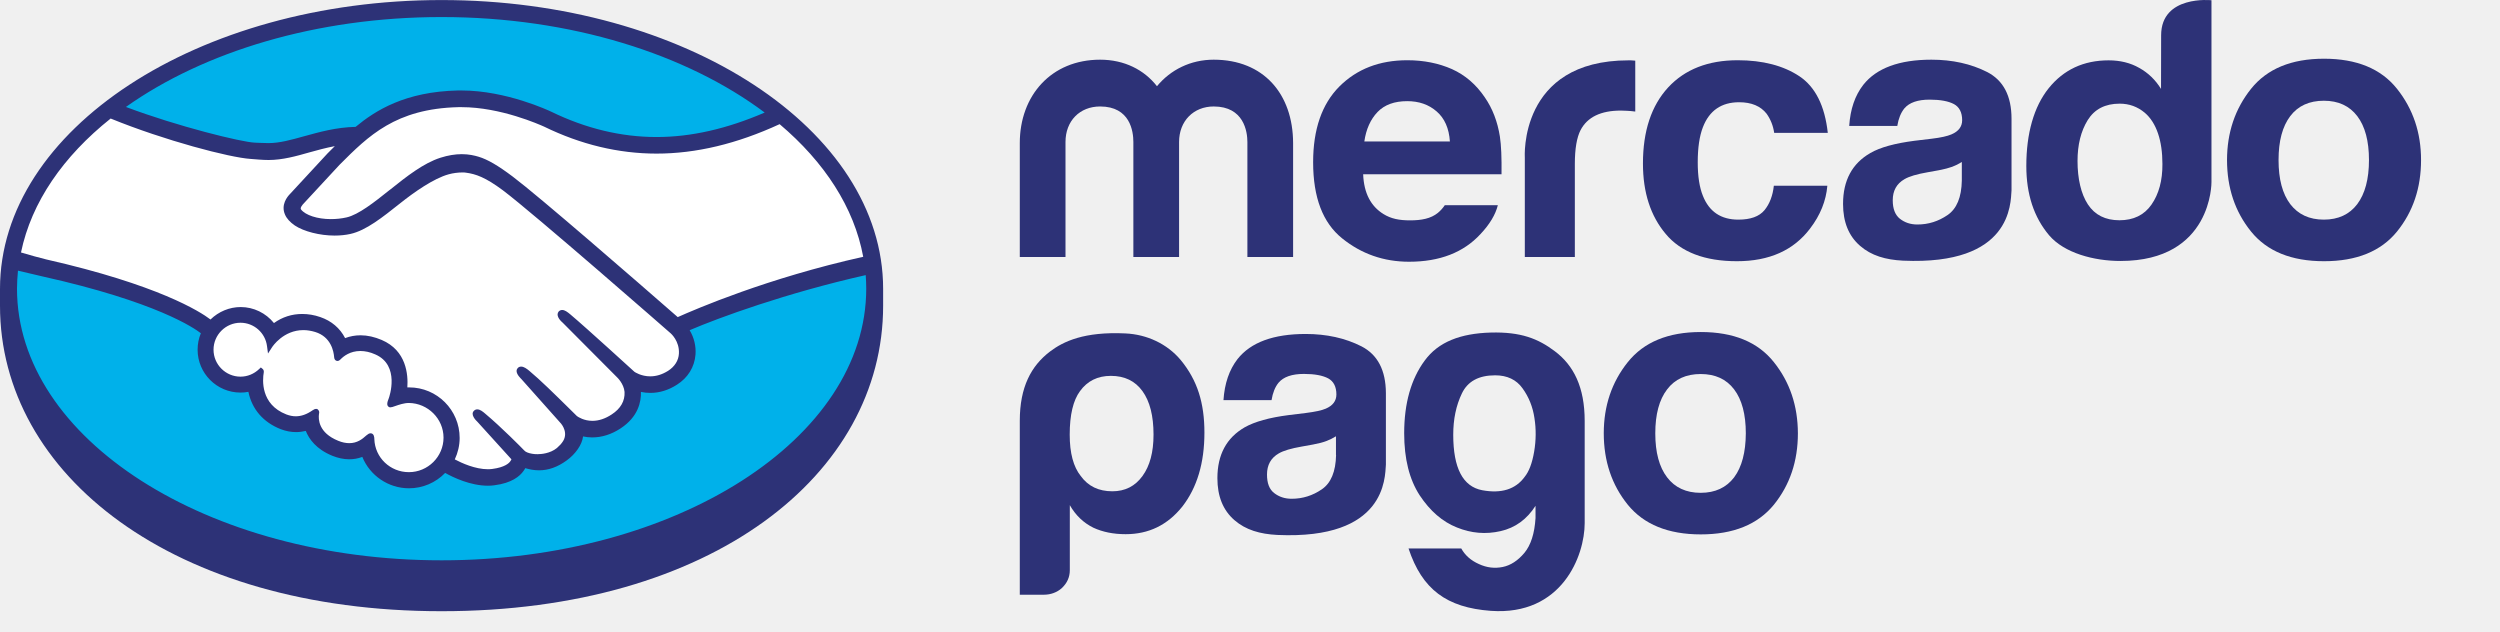
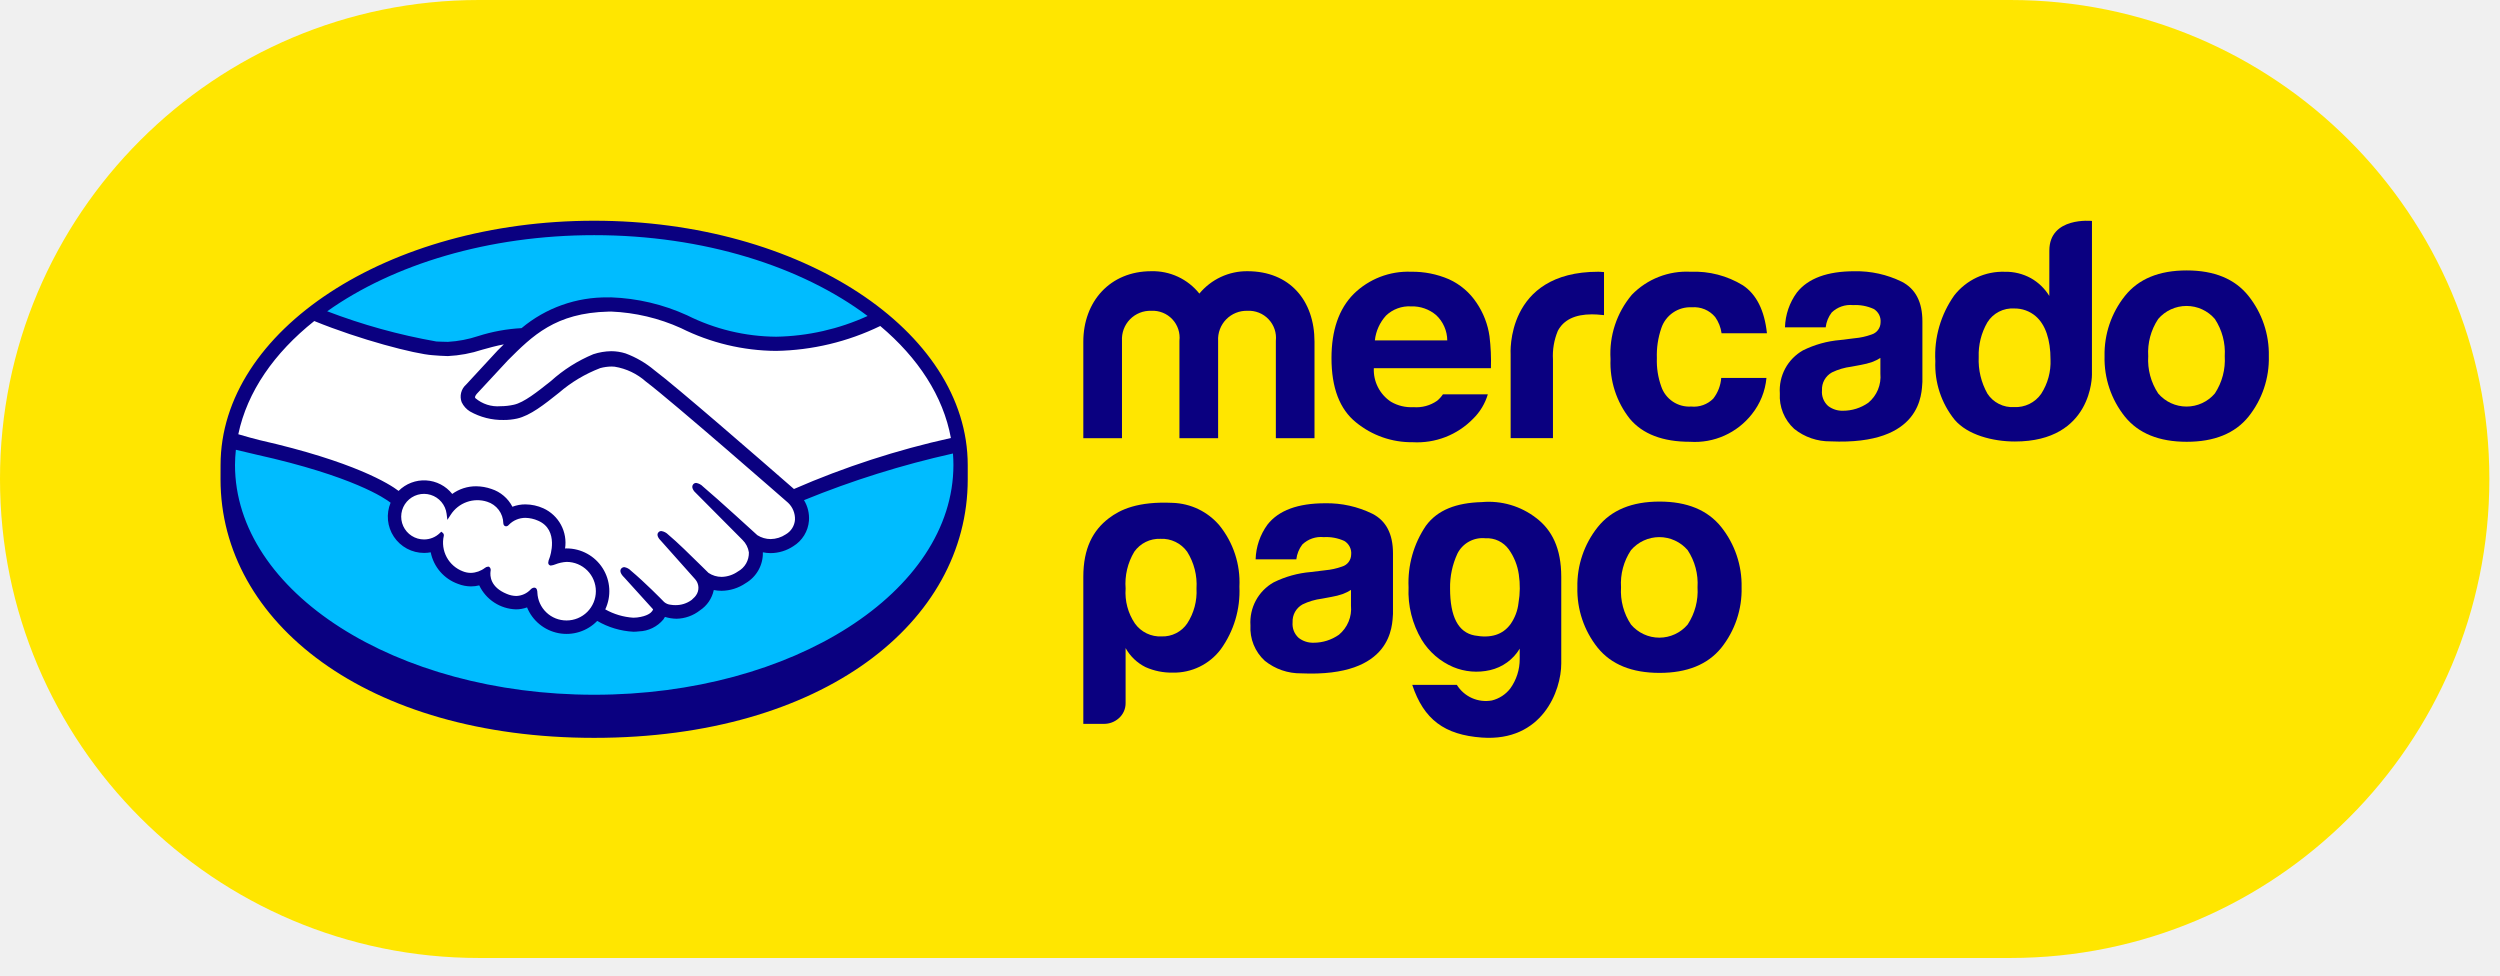
- <svg xmlns="http://www.w3.org/2000/svg" width="95" height="24" viewBox="0 0 95 24" fill="none">
-   <path d="M16.78 0.433C7.686 0.433 0.313 5.148 0.313 10.967C0.313 16.785 7.686 21.957 16.78 21.957C25.873 21.957 33.247 16.785 33.247 10.967C33.247 5.153 25.877 0.433 16.78 0.433Z" fill="#00B1EA" />
-   <path d="M11.422 7.712C11.414 7.728 11.254 7.893 11.357 8.029C11.612 8.354 12.398 8.539 13.192 8.362C13.665 8.255 14.274 7.774 14.858 7.304C15.496 6.798 16.13 6.292 16.763 6.091C17.438 5.877 17.866 5.967 18.154 6.054C18.467 6.148 18.833 6.354 19.421 6.794C20.524 7.625 24.964 11.497 25.733 12.168C26.35 11.888 29.292 10.699 33.025 9.876C32.699 7.889 31.502 5.992 29.667 4.502C27.108 5.576 23.775 6.218 20.717 4.729C20.701 4.725 19.047 3.939 17.417 3.98C14.994 4.037 13.941 5.087 12.83 6.198L11.422 7.712Z" fill="white" />
-   <path d="M25.552 12.592C25.499 12.547 20.335 8.025 19.162 7.144C18.483 6.638 18.109 6.506 17.714 6.457C17.508 6.432 17.224 6.469 17.023 6.523C16.48 6.671 15.768 7.148 15.134 7.65C14.48 8.173 13.863 8.662 13.291 8.79C12.558 8.954 11.665 8.761 11.258 8.485C11.093 8.374 10.978 8.247 10.921 8.115C10.768 7.765 11.048 7.485 11.093 7.44L12.521 5.897C12.686 5.733 12.854 5.568 13.023 5.403C12.562 5.465 12.139 5.58 11.723 5.696C11.204 5.84 10.711 5.98 10.205 5.98C9.995 5.98 8.871 5.794 8.657 5.737C7.365 5.383 5.905 5.041 4.214 4.251C2.185 5.761 0.864 7.613 0.473 9.691C0.765 9.769 1.527 9.942 1.724 9.987C6.312 11.008 7.74 12.057 7.999 12.279C8.279 11.966 8.686 11.769 9.135 11.769C9.641 11.769 10.102 12.024 10.377 12.419C10.641 12.213 11.003 12.032 11.472 12.032C11.686 12.032 11.904 12.073 12.126 12.147C12.645 12.324 12.912 12.67 13.048 12.983C13.221 12.905 13.435 12.847 13.686 12.847C13.932 12.847 14.192 12.905 14.447 13.016C15.294 13.378 15.426 14.209 15.348 14.834C15.41 14.826 15.467 14.826 15.529 14.826C16.533 14.826 17.348 15.641 17.348 16.645C17.348 16.953 17.27 17.245 17.13 17.505C17.401 17.657 18.097 18.007 18.71 17.929C19.195 17.867 19.384 17.702 19.45 17.608C19.495 17.542 19.545 17.468 19.5 17.414L18.203 15.978C18.203 15.978 17.99 15.777 18.059 15.698C18.134 15.62 18.265 15.731 18.356 15.809C19.014 16.361 19.817 17.188 19.817 17.188C19.829 17.196 19.882 17.303 20.183 17.357C20.438 17.402 20.89 17.377 21.207 17.118C21.285 17.052 21.364 16.97 21.434 16.888C21.43 16.892 21.425 16.896 21.417 16.9C21.75 16.476 21.38 16.048 21.38 16.048L19.87 14.353C19.87 14.353 19.652 14.151 19.726 14.073C19.792 14.003 19.932 14.11 20.026 14.188C20.504 14.587 21.183 15.266 21.829 15.9C21.956 15.995 22.524 16.344 23.277 15.851C23.734 15.55 23.828 15.18 23.812 14.904C23.779 14.538 23.491 14.275 23.491 14.275L21.425 12.201C21.425 12.201 21.207 12.016 21.285 11.921C21.347 11.843 21.491 11.954 21.582 12.032C22.24 12.584 24.018 14.213 24.018 14.213C24.042 14.229 24.66 14.67 25.417 14.184C25.688 14.011 25.861 13.748 25.877 13.444C25.927 12.905 25.552 12.592 25.552 12.592Z" fill="white" />
-   <path d="M15.541 15.221C15.22 15.217 14.87 15.406 14.825 15.382C14.8 15.365 14.845 15.238 14.874 15.164C14.907 15.089 15.327 13.822 14.298 13.382C13.512 13.044 13.031 13.423 12.866 13.596C12.825 13.641 12.805 13.637 12.801 13.579C12.784 13.349 12.681 12.732 12.002 12.526C11.031 12.23 10.41 12.905 10.249 13.152C10.18 12.6 9.71 12.168 9.138 12.168C8.517 12.168 8.011 12.67 8.011 13.291C8.011 13.913 8.513 14.419 9.138 14.419C9.439 14.419 9.715 14.3 9.916 14.106C9.924 14.11 9.924 14.123 9.92 14.143C9.871 14.423 9.784 15.435 10.846 15.847C11.27 16.011 11.632 15.888 11.932 15.678C12.023 15.616 12.035 15.641 12.023 15.727C11.986 15.986 12.035 16.546 12.813 16.859C13.405 17.102 13.759 16.855 13.99 16.641C14.088 16.55 14.117 16.563 14.121 16.707C14.15 17.46 14.776 18.056 15.533 18.06C16.314 18.06 16.948 17.427 16.952 16.645C16.956 15.855 16.323 15.229 15.541 15.221Z" fill="white" />
-   <path d="M16.78 0.002C7.513 0.002 0 4.932 0 10.976C0 11.133 0 11.565 0 11.618C0 18.033 6.567 23.226 16.78 23.226C27.054 23.226 33.559 18.033 33.559 11.618C33.559 11.396 33.559 11.264 33.559 10.976C33.559 4.928 26.046 0.002 16.78 0.002ZM32.802 9.758C29.157 10.569 26.437 11.746 25.754 12.05C24.162 10.659 20.483 7.462 19.487 6.713C18.919 6.285 18.528 6.059 18.187 5.956C18.035 5.911 17.821 5.858 17.549 5.858C17.294 5.858 17.023 5.903 16.739 5.993C16.093 6.199 15.451 6.705 14.834 7.199L14.8 7.224C14.225 7.684 13.624 8.158 13.171 8.261C12.974 8.306 12.772 8.326 12.57 8.326C12.064 8.326 11.607 8.178 11.439 7.96C11.41 7.923 11.431 7.865 11.496 7.783L11.505 7.771L12.904 6.261C14.002 5.162 15.035 4.129 17.422 4.072C17.463 4.072 17.5 4.072 17.541 4.072C19.026 4.072 20.508 4.738 20.676 4.812C22.067 5.491 23.503 5.837 24.947 5.837C26.449 5.837 28 5.467 29.626 4.718C31.329 6.158 32.457 7.882 32.802 9.758ZM16.78 0.648C21.697 0.648 26.099 2.06 29.058 4.277C27.626 4.895 26.264 5.207 24.947 5.207C23.602 5.207 22.256 4.882 20.948 4.245C20.878 4.212 19.24 3.438 17.537 3.438C17.492 3.438 17.446 3.438 17.401 3.438C15.397 3.483 14.27 4.195 13.513 4.821C12.776 4.837 12.138 5.018 11.57 5.174C11.064 5.314 10.628 5.438 10.204 5.438C10.027 5.438 9.715 5.421 9.686 5.421C9.196 5.405 6.744 4.804 4.785 4.064C7.74 1.969 12.019 0.648 16.78 0.648ZM4.205 4.504C6.25 5.339 8.735 5.989 9.521 6.039C9.739 6.055 9.974 6.08 10.209 6.08C10.731 6.08 11.25 5.936 11.752 5.792C12.048 5.709 12.377 5.619 12.723 5.553C12.632 5.644 12.537 5.734 12.447 5.829L11.023 7.368C10.912 7.479 10.669 7.783 10.83 8.154C10.892 8.302 11.023 8.446 11.204 8.569C11.542 8.795 12.151 8.952 12.714 8.952C12.928 8.952 13.13 8.931 13.315 8.89C13.912 8.758 14.537 8.256 15.2 7.73C15.726 7.31 16.479 6.779 17.051 6.623C17.212 6.578 17.409 6.553 17.57 6.553C17.619 6.553 17.66 6.553 17.701 6.561C18.08 6.611 18.446 6.738 19.105 7.228C20.273 8.104 25.441 12.626 25.491 12.671C25.495 12.676 25.824 12.96 25.799 13.433C25.787 13.696 25.639 13.931 25.388 14.091C25.165 14.231 24.939 14.301 24.709 14.301C24.363 14.301 24.124 14.14 24.108 14.128C24.087 14.112 22.318 12.49 21.668 11.943C21.565 11.857 21.462 11.779 21.363 11.779C21.31 11.779 21.261 11.803 21.228 11.84C21.125 11.968 21.24 12.141 21.376 12.256L23.445 14.334C23.45 14.338 23.705 14.577 23.733 14.893C23.75 15.239 23.585 15.527 23.244 15.749C23.001 15.91 22.754 15.992 22.512 15.992C22.195 15.992 21.972 15.848 21.923 15.811L21.627 15.519C21.084 14.984 20.524 14.432 20.113 14.091C20.014 14.009 19.907 13.931 19.804 13.931C19.755 13.931 19.709 13.947 19.672 13.988C19.627 14.042 19.594 14.132 19.709 14.289C19.755 14.35 19.812 14.404 19.812 14.404L21.322 16.099C21.335 16.116 21.635 16.469 21.355 16.823L21.302 16.889C21.256 16.938 21.207 16.984 21.162 17.025C20.903 17.235 20.561 17.259 20.425 17.259C20.351 17.259 20.281 17.255 20.22 17.243C20.071 17.218 19.969 17.173 19.923 17.119L19.903 17.099C19.82 17.012 19.059 16.239 18.43 15.712C18.347 15.642 18.244 15.556 18.137 15.556C18.084 15.556 18.039 15.576 18.002 15.618C17.878 15.753 18.064 15.959 18.146 16.033L19.434 17.453C19.434 17.465 19.417 17.494 19.384 17.539C19.339 17.601 19.183 17.757 18.714 17.819C18.656 17.827 18.598 17.831 18.541 17.831C18.059 17.831 17.545 17.597 17.282 17.457C17.401 17.202 17.467 16.922 17.467 16.642C17.467 15.581 16.607 14.721 15.549 14.721C15.529 14.721 15.504 14.721 15.479 14.721C15.512 14.235 15.447 13.322 14.504 12.918C14.233 12.803 13.965 12.741 13.702 12.741C13.496 12.741 13.299 12.778 13.114 12.848C12.92 12.47 12.595 12.194 12.175 12.05C11.941 11.968 11.71 11.931 11.484 11.931C11.093 11.931 10.731 12.046 10.41 12.276C10.102 11.894 9.637 11.668 9.147 11.668C8.719 11.668 8.308 11.84 7.999 12.141C7.6 11.836 6.007 10.824 1.753 9.857C1.551 9.812 1.09 9.68 0.798 9.594C1.193 7.68 2.407 5.936 4.205 4.504ZM12.097 15.581L12.052 15.539H12.007C11.97 15.539 11.928 15.556 11.875 15.593C11.657 15.745 11.451 15.819 11.237 15.819C11.122 15.819 11.003 15.794 10.883 15.749C9.896 15.367 9.974 14.432 10.023 14.153C10.032 14.095 10.015 14.05 9.982 14.021L9.912 13.963L9.846 14.025C9.653 14.21 9.402 14.313 9.139 14.313C8.575 14.313 8.114 13.852 8.114 13.289C8.114 12.725 8.575 12.264 9.139 12.264C9.649 12.264 10.085 12.647 10.147 13.157L10.184 13.433L10.336 13.198C10.353 13.169 10.768 12.544 11.529 12.544C11.673 12.544 11.822 12.569 11.974 12.614C12.579 12.799 12.681 13.35 12.698 13.577C12.71 13.708 12.805 13.717 12.821 13.717C12.875 13.717 12.912 13.684 12.941 13.655C13.056 13.536 13.303 13.338 13.694 13.338C13.871 13.338 14.064 13.379 14.257 13.466C15.22 13.881 14.784 15.103 14.78 15.116C14.698 15.317 14.694 15.408 14.772 15.461L14.809 15.478H14.838C14.879 15.478 14.936 15.461 15.023 15.428C15.154 15.383 15.352 15.313 15.537 15.313C16.261 15.321 16.854 15.914 16.854 16.63C16.854 17.354 16.261 17.942 15.537 17.942C14.829 17.942 14.249 17.391 14.225 16.687C14.225 16.626 14.216 16.465 14.081 16.465C14.027 16.465 13.978 16.498 13.92 16.547C13.764 16.692 13.566 16.84 13.274 16.84C13.142 16.84 12.998 16.811 12.85 16.749C12.101 16.445 12.093 15.93 12.122 15.725C12.134 15.683 12.138 15.626 12.097 15.581ZM16.78 21.292C7.867 21.292 0.646 16.671 0.646 10.968C0.646 10.738 0.662 10.511 0.683 10.285C0.753 10.301 1.461 10.47 1.609 10.503C5.954 11.47 7.39 12.474 7.633 12.663C7.55 12.861 7.509 13.075 7.509 13.289C7.509 14.186 8.238 14.918 9.139 14.918C9.237 14.918 9.34 14.91 9.439 14.889C9.575 15.552 10.007 16.05 10.669 16.309C10.863 16.383 11.056 16.42 11.25 16.42C11.373 16.42 11.496 16.404 11.62 16.375C11.743 16.683 12.015 17.07 12.632 17.321C12.846 17.407 13.064 17.453 13.27 17.453C13.439 17.453 13.607 17.424 13.768 17.362C14.06 18.078 14.764 18.555 15.541 18.555C16.06 18.555 16.553 18.346 16.916 17.971C17.224 18.144 17.878 18.457 18.541 18.457C18.627 18.457 18.705 18.453 18.788 18.44C19.442 18.358 19.75 18.099 19.89 17.901C19.915 17.868 19.94 17.831 19.96 17.79C20.117 17.835 20.285 17.872 20.483 17.872C20.841 17.872 21.186 17.749 21.532 17.498C21.874 17.251 22.116 16.897 22.154 16.597C22.154 16.593 22.154 16.589 22.154 16.584C22.269 16.609 22.388 16.622 22.503 16.622C22.874 16.622 23.236 16.506 23.581 16.28C24.252 15.84 24.367 15.268 24.355 14.893C24.474 14.918 24.593 14.93 24.713 14.93C25.058 14.93 25.4 14.828 25.725 14.618C26.141 14.354 26.392 13.947 26.429 13.474C26.453 13.153 26.375 12.828 26.206 12.548C27.326 12.067 29.885 11.133 32.897 10.454C32.909 10.622 32.917 10.795 32.917 10.968C32.917 16.671 25.692 21.292 16.78 21.292Z" fill="#2D3277" />
-   <path d="M91.087 3.375C90.478 2.61 89.552 2.231 88.313 2.231C87.075 2.231 86.149 2.614 85.54 3.375C84.931 4.136 84.627 5.041 84.627 6.082C84.627 7.14 84.931 8.045 85.54 8.798C86.149 9.551 87.075 9.926 88.313 9.926C89.556 9.926 90.478 9.547 91.087 8.798C91.696 8.045 92 7.14 92 6.082C92 5.041 91.696 4.14 91.087 3.375ZM89.576 7.757C89.28 8.148 88.856 8.346 88.305 8.346C87.754 8.346 87.33 8.148 87.03 7.757C86.733 7.366 86.585 6.807 86.585 6.082C86.585 5.358 86.733 4.803 87.03 4.412C87.326 4.021 87.754 3.828 88.305 3.828C88.861 3.828 89.28 4.025 89.576 4.412C89.873 4.803 90.021 5.358 90.021 6.082C90.021 6.807 89.869 7.366 89.576 7.757Z" fill="#2D3277" />
-   <path d="M75.512 2.737C74.895 2.424 74.187 2.268 73.393 2.268C72.171 2.268 71.307 2.589 70.805 3.223C70.488 3.63 70.311 4.153 70.27 4.786H72.097C72.142 4.506 72.233 4.284 72.365 4.12C72.554 3.897 72.875 3.786 73.327 3.786C73.731 3.786 74.039 3.844 74.249 3.955C74.455 4.066 74.562 4.272 74.562 4.568C74.562 4.811 74.426 4.992 74.154 5.107C74.002 5.173 73.751 5.231 73.397 5.272L72.747 5.35C72.011 5.445 71.451 5.597 71.073 5.815C70.381 6.214 70.036 6.856 70.036 7.749C70.036 8.436 70.25 8.967 70.682 9.341C71.11 9.716 71.657 9.872 72.315 9.905C76.451 10.09 76.401 7.728 76.438 7.234V4.515C76.438 3.646 76.129 3.054 75.512 2.737ZM74.549 6.864C74.537 7.498 74.356 7.934 74.006 8.173C73.657 8.411 73.278 8.531 72.862 8.531C72.599 8.531 72.381 8.457 72.196 8.313C72.015 8.169 71.924 7.934 71.924 7.609C71.924 7.247 72.072 6.979 72.373 6.807C72.55 6.704 72.838 6.617 73.245 6.547L73.677 6.469C73.891 6.428 74.06 6.383 74.183 6.338C74.307 6.292 74.43 6.231 74.549 6.156V6.864Z" fill="#2D3277" />
-   <path d="M66.086 3.885C66.559 3.885 66.904 4.033 67.131 4.321C67.283 4.535 67.382 4.782 67.419 5.05H69.456C69.344 4.021 68.982 3.301 68.378 2.898C67.769 2.494 66.987 2.289 66.032 2.289C64.909 2.289 64.028 2.634 63.391 3.321C62.753 4.013 62.432 4.976 62.432 6.214C62.432 7.313 62.72 8.206 63.3 8.893C63.876 9.58 64.781 9.926 66.003 9.926C67.23 9.926 68.155 9.514 68.781 8.687C69.172 8.177 69.39 7.634 69.439 7.058H67.406C67.365 7.436 67.246 7.749 67.049 7.988C66.851 8.226 66.522 8.346 66.057 8.346C65.398 8.346 64.95 8.045 64.711 7.444C64.58 7.123 64.514 6.7 64.514 6.169C64.514 5.613 64.58 5.169 64.711 4.832C64.954 4.202 65.415 3.885 66.086 3.885Z" fill="#2D3277" />
-   <path d="M61.885 2.293C57.696 2.293 57.943 6 57.943 6V9.765H59.844V6.231C59.844 5.65 59.918 5.223 60.062 4.943C60.321 4.449 60.831 4.202 61.593 4.202C61.65 4.202 61.724 4.206 61.819 4.21C61.914 4.214 62.017 4.223 62.14 4.239V2.305C62.058 2.297 62 2.297 61.975 2.293C61.951 2.293 61.922 2.293 61.885 2.293Z" fill="#2D3277" />
-   <path d="M56.42 3.696C56.091 3.21 55.676 2.852 55.174 2.626C54.672 2.404 54.104 2.289 53.478 2.289C52.421 2.289 51.561 2.622 50.894 3.289C50.232 3.955 49.899 4.914 49.899 6.165C49.899 7.502 50.265 8.465 51.001 9.057C51.734 9.65 52.586 9.946 53.544 9.946C54.709 9.946 55.614 9.596 56.26 8.893C56.61 8.522 56.828 8.156 56.918 7.798H54.902C54.824 7.913 54.737 8.008 54.643 8.086C54.375 8.308 54.009 8.374 53.581 8.374C53.174 8.374 52.857 8.313 52.569 8.132C52.096 7.839 51.828 7.346 51.8 6.621H57.058C57.066 5.996 57.046 5.519 56.996 5.19C56.906 4.622 56.717 4.124 56.42 3.696ZM51.845 5.375C51.911 4.906 52.084 4.531 52.347 4.256C52.614 3.98 52.989 3.844 53.474 3.844C53.919 3.844 54.293 3.972 54.593 4.235C54.894 4.494 55.063 4.877 55.096 5.375H51.845V5.375Z" fill="#2D3277" />
-   <path d="M46.121 2.268C45.241 2.268 44.476 2.655 43.965 3.276C43.48 2.655 42.727 2.268 41.805 2.268C39.949 2.268 38.752 3.63 38.752 5.436V9.765H40.489V5.395C40.489 4.597 41.028 4.046 41.805 4.046C42.949 4.046 43.068 4.996 43.068 5.395V9.765H44.805V5.395C44.805 4.597 45.356 4.046 46.121 4.046C47.265 4.046 47.401 4.996 47.401 5.395V9.765H49.138V5.436C49.133 3.572 48.018 2.268 46.121 2.268Z" fill="#2D3277" />
-   <path d="M82.123 1.342L82.119 3.379C81.909 3.038 81.633 2.77 81.292 2.581C80.954 2.387 80.563 2.293 80.127 2.293C79.177 2.293 78.42 2.647 77.852 3.35C77.284 4.058 77 5.074 77 6.309C77 7.379 77.288 8.255 77.864 8.938C78.44 9.617 79.572 9.917 80.576 9.917C84.077 9.917 84.036 6.918 84.036 6.918V0.009C84.036 0.009 82.123 -0.197 82.123 1.342ZM81.757 7.774C81.481 8.173 81.07 8.37 80.539 8.37C80.004 8.37 79.605 8.169 79.341 7.769C79.078 7.37 78.946 6.786 78.946 6.119C78.946 5.502 79.074 4.984 79.333 4.564C79.592 4.149 79.996 3.939 80.547 3.939C80.909 3.939 81.226 4.054 81.501 4.284C81.946 4.663 82.172 5.346 82.172 6.231C82.176 6.86 82.036 7.374 81.757 7.774Z" fill="#2D3277" />
-   <path d="M42.768 12.67C41.205 12.596 40.41 12.97 39.896 13.361C39.184 13.905 38.752 14.707 38.752 15.991V22.599H39.674C39.921 22.599 40.168 22.512 40.349 22.348C40.55 22.159 40.653 21.932 40.653 21.665V19.196C40.875 19.583 41.172 19.867 41.546 20.052C41.9 20.216 42.307 20.299 42.776 20.299C43.653 20.299 44.369 19.949 44.928 19.25C45.488 18.529 45.768 17.595 45.768 16.439C45.768 15.316 45.504 14.456 44.871 13.686C44.352 13.061 43.575 12.707 42.768 12.67ZM43.414 18.089C43.134 18.476 42.752 18.669 42.27 18.669C41.748 18.669 41.349 18.476 41.069 18.089C40.789 17.739 40.649 17.217 40.649 16.517C40.649 15.764 40.781 15.213 41.04 14.863C41.32 14.476 41.711 14.283 42.213 14.283C42.735 14.283 43.134 14.476 43.414 14.863C43.694 15.25 43.834 15.801 43.834 16.517C43.834 17.184 43.694 17.706 43.414 18.089Z" fill="#2D3277" />
-   <path d="M59.091 13.353C58.445 12.863 57.787 12.608 56.651 12.637C55.499 12.67 54.659 12.991 54.141 13.699C53.618 14.406 53.359 15.328 53.359 16.464C53.359 17.439 53.557 18.221 53.948 18.822C54.343 19.418 54.812 19.826 55.363 20.044C55.91 20.266 56.462 20.311 57.021 20.183C57.581 20.056 58.021 19.735 58.35 19.221V19.686C58.313 20.274 58.173 20.714 57.926 21.011C57.68 21.303 57.404 21.484 57.104 21.545C56.803 21.607 56.499 21.574 56.198 21.434C55.894 21.299 55.672 21.101 55.528 20.842H53.524C54.042 22.401 54.972 23.088 56.651 23.212C59.358 23.405 60.218 21.113 60.218 19.879V15.995C60.218 14.711 59.799 13.888 59.091 13.353ZM58.297 17.167C58.223 17.599 58.103 17.916 57.939 18.118C57.593 18.595 57.05 18.764 56.322 18.628C55.589 18.488 55.223 17.789 55.223 16.521C55.223 15.933 55.33 15.41 55.552 14.95C55.77 14.493 56.19 14.262 56.816 14.262C57.272 14.262 57.622 14.427 57.856 14.756C58.095 15.085 58.247 15.464 58.309 15.888C58.375 16.307 58.371 16.735 58.297 17.167Z" fill="#2D3277" />
-   <path d="M51.734 13.16C51.117 12.847 50.409 12.691 49.615 12.691C48.393 12.691 47.529 13.008 47.026 13.645C46.71 14.053 46.533 14.575 46.492 15.205H48.319C48.364 14.925 48.454 14.703 48.586 14.542C48.775 14.32 49.096 14.209 49.549 14.209C49.956 14.209 50.261 14.267 50.471 14.378C50.676 14.489 50.783 14.694 50.783 14.991C50.783 15.234 50.647 15.415 50.376 15.53C50.224 15.596 49.973 15.649 49.619 15.694L48.973 15.773C48.236 15.867 47.677 16.024 47.298 16.238C46.607 16.637 46.261 17.279 46.261 18.171C46.261 18.859 46.475 19.389 46.907 19.764C47.335 20.138 47.882 20.295 48.541 20.328C52.672 20.513 52.627 18.151 52.664 17.657V14.937C52.66 14.069 52.351 13.477 51.734 13.16ZM50.771 17.287C50.758 17.92 50.578 18.357 50.228 18.595C49.878 18.834 49.499 18.953 49.084 18.953C48.821 18.953 48.602 18.879 48.417 18.735C48.232 18.591 48.146 18.357 48.146 18.032C48.146 17.669 48.294 17.402 48.594 17.229C48.771 17.126 49.059 17.04 49.462 16.97L49.894 16.892C50.108 16.851 50.277 16.809 50.401 16.76C50.524 16.715 50.647 16.653 50.767 16.579V17.287H50.771Z" fill="#2D3277" />
-   <path d="M67.407 13.761C66.798 12.995 65.872 12.617 64.629 12.617C63.391 12.617 62.465 12.999 61.856 13.761C61.247 14.522 60.943 15.423 60.943 16.464C60.943 17.521 61.247 18.427 61.856 19.18C62.465 19.928 63.391 20.307 64.629 20.307C65.872 20.307 66.794 19.928 67.407 19.18C68.016 18.427 68.32 17.521 68.32 16.464C68.316 15.423 68.016 14.522 67.407 13.761ZM65.897 18.139C65.601 18.529 65.177 18.727 64.625 18.727C64.074 18.727 63.646 18.529 63.35 18.139C63.05 17.748 62.901 17.188 62.901 16.468C62.901 15.744 63.05 15.188 63.35 14.797C63.646 14.406 64.074 14.213 64.625 14.213C65.177 14.213 65.601 14.406 65.897 14.797C66.193 15.188 66.341 15.744 66.341 16.468C66.337 17.188 66.189 17.748 65.897 18.139Z" fill="#2D3277" />
+ <svg xmlns="http://www.w3.org/2000/svg" width="141" height="55" viewBox="0 0 141 55" fill="none">
+   <rect width="140.4" height="54.03" rx="27.015" fill="#FFE600" />
+   <path d="M33.514 12.996C22.094 12.996 12.838 18.918 12.838 26.223C12.838 33.528 22.094 40.023 33.514 40.023C44.933 40.023 54.189 33.527 54.189 26.223C54.189 18.918 44.933 12.996 33.514 12.996Z" fill="#00BCFF" />
+   <path d="M26.786 22.136C26.776 22.156 26.574 22.365 26.705 22.533C27.024 22.942 28.012 23.176 29.011 22.952C29.605 22.818 30.367 22.212 31.106 21.626C31.811 20.986 32.619 20.47 33.497 20.101C34.058 19.896 34.671 19.88 35.241 20.056C35.821 20.271 36.359 20.585 36.831 20.983C38.217 22.026 43.791 26.891 44.754 27.732C47.714 26.501 50.778 25.538 53.909 24.856C53.502 22.358 52 19.978 49.696 18.107C46.484 19.456 42.297 20.264 38.459 18.39C37.155 17.799 35.745 17.479 34.314 17.447C31.269 17.518 29.95 18.836 28.554 20.23L26.786 22.136Z" fill="white" />
+   <path d="M44.528 28.261C44.462 28.202 37.974 22.525 36.504 21.42C35.992 20.964 35.36 20.664 34.684 20.555C34.392 20.532 34.099 20.56 33.818 20.639C32.95 20.966 32.146 21.444 31.446 22.052C30.624 22.707 29.849 23.323 29.13 23.484C28.26 23.663 27.355 23.527 26.577 23.101C26.395 22.989 26.248 22.828 26.153 22.637C26.101 22.49 26.094 22.331 26.133 22.18C26.171 22.029 26.254 21.893 26.37 21.789L28.161 19.852C28.369 19.645 28.578 19.436 28.794 19.232C28.241 19.315 27.696 19.438 27.161 19.6C26.546 19.804 25.905 19.924 25.257 19.955C24.605 19.889 23.956 19.787 23.314 19.651C21.4 19.202 19.532 18.577 17.733 17.783C15.187 19.678 13.529 22.005 13.037 24.614C13.403 24.711 14.362 24.93 14.609 24.985C20.37 26.265 22.164 27.585 22.49 27.86C22.681 27.645 22.919 27.476 23.185 27.365C23.451 27.255 23.739 27.206 24.027 27.223C24.315 27.24 24.595 27.322 24.846 27.463C25.098 27.604 25.314 27.8 25.479 28.036C25.867 27.722 26.352 27.552 26.852 27.553C27.133 27.556 27.411 27.605 27.676 27.698C27.933 27.78 28.169 27.916 28.369 28.096C28.569 28.277 28.728 28.498 28.835 28.745C29.087 28.631 29.36 28.573 29.637 28.575C29.967 28.579 30.294 28.651 30.595 28.786C31.015 28.983 31.355 29.316 31.56 29.731C31.766 30.146 31.824 30.619 31.726 31.072C31.802 31.063 31.879 31.059 31.955 31.059C32.561 31.06 33.141 31.302 33.569 31.73C33.997 32.158 34.238 32.738 34.239 33.344C34.239 33.721 34.145 34.091 33.966 34.422C34.562 34.787 35.251 34.971 35.949 34.953C36.123 34.953 36.296 34.918 36.455 34.848C36.615 34.778 36.758 34.676 36.877 34.549C36.934 34.468 36.994 34.373 36.939 34.305L35.313 32.5C35.313 32.5 35.046 32.247 35.134 32.149C35.225 32.049 35.391 32.193 35.508 32.291C36.335 32.981 37.345 34.024 37.345 34.024C37.362 34.035 37.429 34.167 37.802 34.234C38.026 34.273 38.254 34.267 38.475 34.215C38.696 34.164 38.904 34.068 39.087 33.935C39.191 33.848 39.285 33.751 39.37 33.645C39.364 33.651 39.358 33.656 39.351 33.66C39.465 33.503 39.522 33.311 39.514 33.117C39.505 32.923 39.431 32.737 39.304 32.59L37.407 30.459C37.407 30.459 37.135 30.208 37.228 30.108C37.311 30.02 37.485 30.152 37.604 30.251C38.205 30.753 39.053 31.605 39.867 32.402C40.138 32.586 40.461 32.678 40.788 32.667C41.115 32.656 41.43 32.541 41.688 32.339C41.899 32.223 42.074 32.05 42.193 31.84C42.312 31.63 42.37 31.391 42.362 31.15C42.321 30.849 42.18 30.57 41.961 30.358L39.37 27.752C39.37 27.752 39.095 27.518 39.193 27.4C39.272 27.3 39.449 27.443 39.566 27.541C40.391 28.232 42.626 30.282 42.626 30.282C42.889 30.451 43.197 30.539 43.511 30.533C43.824 30.526 44.129 30.427 44.385 30.247C44.55 30.15 44.688 30.015 44.789 29.853C44.89 29.691 44.949 29.507 44.962 29.317C44.97 29.12 44.935 28.923 44.86 28.741C44.785 28.559 44.672 28.395 44.528 28.261Z" fill="white" />
+   <path d="M31.955 31.564C31.651 31.607 31.35 31.674 31.056 31.764C31.024 31.743 31.081 31.581 31.118 31.488C31.157 31.396 31.686 29.803 30.396 29.25C30.107 29.095 29.776 29.038 29.452 29.086C29.128 29.134 28.828 29.286 28.597 29.518C28.543 29.575 28.519 29.57 28.513 29.499C28.505 29.201 28.404 28.914 28.225 28.677C28.046 28.439 27.796 28.264 27.512 28.176C27.11 28.052 26.678 28.061 26.282 28.203C25.886 28.344 25.545 28.61 25.312 28.96C25.271 28.646 25.124 28.355 24.897 28.134C24.67 27.914 24.375 27.776 24.06 27.744C23.744 27.711 23.428 27.786 23.16 27.956C22.893 28.126 22.691 28.381 22.586 28.68C22.482 28.98 22.481 29.305 22.585 29.605C22.688 29.904 22.889 30.16 23.156 30.331C23.423 30.502 23.74 30.578 24.055 30.546C24.37 30.515 24.666 30.378 24.894 30.158C24.902 30.166 24.905 30.179 24.901 30.206C24.805 30.642 24.87 31.098 25.084 31.491C25.297 31.883 25.644 32.186 26.062 32.343C26.288 32.43 26.533 32.457 26.772 32.42C27.011 32.383 27.237 32.284 27.426 32.133C27.538 32.054 27.556 32.087 27.54 32.193C27.492 32.519 27.553 33.219 28.534 33.616C28.777 33.735 29.052 33.773 29.318 33.723C29.584 33.674 29.827 33.54 30.011 33.342C30.137 33.227 30.172 33.246 30.178 33.423C30.194 33.771 30.312 34.107 30.517 34.389C30.721 34.67 31.004 34.886 31.331 35.008C31.657 35.13 32.011 35.154 32.351 35.077C32.691 34.999 33 34.823 33.24 34.572C33.481 34.32 33.643 34.003 33.705 33.66C33.767 33.318 33.727 32.964 33.59 32.644C33.453 32.324 33.225 32.051 32.935 31.859C32.644 31.667 32.304 31.564 31.955 31.564H31.955Z" fill="white" />
+   <path d="M33.51 12.449C21.873 12.449 12.44 18.639 12.44 26.23C12.44 26.427 12.438 26.968 12.438 27.037C12.438 35.092 20.683 41.615 33.508 41.615C46.41 41.615 54.58 35.093 54.58 27.039V26.23C54.579 18.639 45.146 12.449 33.51 12.449ZM53.63 24.703C50.593 25.375 47.63 26.338 44.779 27.58C42.78 25.836 38.161 21.82 36.91 20.881C36.425 20.473 35.873 20.152 35.279 19.932C35.02 19.851 34.75 19.808 34.479 19.807C34.133 19.812 33.79 19.869 33.462 19.978C32.584 20.343 31.774 20.856 31.069 21.494L31.029 21.525C30.303 22.102 29.553 22.7 28.985 22.826C28.737 22.882 28.483 22.91 28.228 22.91C27.973 22.932 27.716 22.902 27.472 22.824C27.228 22.745 27.002 22.619 26.807 22.453C26.771 22.408 26.795 22.335 26.877 22.23L26.888 22.216L28.646 20.321C30.024 18.944 31.325 17.643 34.319 17.575C34.369 17.573 34.419 17.572 34.468 17.572C35.828 17.628 37.164 17.944 38.405 18.505C40.071 19.337 41.906 19.778 43.769 19.791C45.807 19.756 47.813 19.276 49.646 18.386C51.782 20.182 53.199 22.346 53.63 24.703ZM33.514 13.263C39.69 13.263 45.217 15.033 48.933 17.822C47.312 18.562 45.555 18.96 43.773 18.991C42.03 18.977 40.313 18.564 38.754 17.783C37.406 17.168 35.95 16.824 34.469 16.771C34.413 16.771 34.356 16.772 34.3 16.773C32.517 16.747 30.783 17.362 29.416 18.507C28.587 18.551 27.768 18.7 26.978 18.952C26.423 19.137 25.845 19.248 25.261 19.281C25.041 19.281 24.644 19.261 24.609 19.26C22.507 18.89 20.446 18.319 18.454 17.556C22.162 14.921 27.535 13.263 33.514 13.263ZM17.724 18.106C20.294 19.157 23.412 19.969 24.398 20.033C24.673 20.051 24.966 20.082 25.259 20.083C25.919 20.051 26.571 19.93 27.198 19.723C27.571 19.618 27.982 19.504 28.416 19.421C28.3 19.534 28.184 19.649 28.068 19.766L26.282 21.698C26.146 21.818 26.05 21.977 26.007 22.153C25.963 22.329 25.974 22.515 26.038 22.685C26.141 22.9 26.304 23.081 26.507 23.206C27.085 23.532 27.74 23.699 28.403 23.687C28.658 23.689 28.911 23.662 29.16 23.608C29.909 23.44 30.695 22.814 31.526 22.152C32.215 21.557 33.003 21.087 33.853 20.761C34.064 20.704 34.282 20.674 34.501 20.672C34.557 20.671 34.613 20.674 34.669 20.682C35.323 20.789 35.933 21.08 36.428 21.521C37.895 22.623 44.384 28.3 44.448 28.356C44.577 28.478 44.678 28.626 44.745 28.791C44.812 28.955 44.844 29.132 44.837 29.309C44.825 29.479 44.772 29.644 44.681 29.789C44.591 29.933 44.466 30.053 44.318 30.138C44.066 30.307 43.77 30.399 43.467 30.404C43.201 30.404 42.94 30.328 42.715 30.186C42.691 30.166 40.468 28.128 39.649 27.442C39.547 27.334 39.412 27.262 39.265 27.237C39.233 27.237 39.2 27.244 39.171 27.257C39.141 27.271 39.115 27.292 39.095 27.317C38.966 27.476 39.111 27.696 39.281 27.84L41.877 30.451C42.071 30.64 42.197 30.887 42.237 31.155C42.243 31.374 42.189 31.59 42.081 31.78C41.972 31.97 41.812 32.127 41.62 32.231C41.35 32.422 41.03 32.528 40.7 32.536C40.436 32.536 40.178 32.458 39.959 32.311L39.586 31.944C38.905 31.274 38.202 30.581 37.688 30.152C37.584 30.045 37.448 29.974 37.3 29.951C37.27 29.951 37.239 29.956 37.211 29.968C37.183 29.98 37.157 29.998 37.137 30.021C37.078 30.086 37.037 30.203 37.184 30.398C37.224 30.45 37.268 30.499 37.315 30.544L39.21 32.672C39.319 32.796 39.383 32.954 39.391 33.119C39.399 33.284 39.35 33.447 39.253 33.581L39.186 33.666C39.13 33.726 39.071 33.782 39.009 33.836C38.741 34.033 38.416 34.136 38.083 34.129C37.997 34.13 37.911 34.122 37.827 34.108C37.689 34.097 37.558 34.041 37.453 33.95L37.43 33.926C37.327 33.819 36.371 32.844 35.581 32.184C35.483 32.08 35.354 32.011 35.213 31.987C35.18 31.987 35.148 31.993 35.119 32.007C35.089 32.02 35.063 32.039 35.041 32.063C34.885 32.235 35.12 32.49 35.22 32.584L36.835 34.367C36.821 34.407 36.801 34.444 36.775 34.476C36.717 34.556 36.521 34.752 35.935 34.826C35.863 34.835 35.792 34.839 35.72 34.839C35.164 34.803 34.623 34.643 34.137 34.369C34.31 34.002 34.388 33.597 34.362 33.191C34.337 32.786 34.21 32.394 33.993 32.051C33.775 31.708 33.475 31.425 33.119 31.23C32.763 31.034 32.364 30.931 31.957 30.931C31.929 30.931 31.899 30.932 31.87 30.933C31.94 30.474 31.858 30.005 31.637 29.596C31.417 29.188 31.069 28.862 30.647 28.669C30.33 28.526 29.987 28.451 29.639 28.447C29.387 28.445 29.136 28.491 28.9 28.58C28.654 28.104 28.23 27.743 27.72 27.578C27.442 27.48 27.149 27.428 26.854 27.426C26.371 27.423 25.899 27.574 25.506 27.858C25.328 27.634 25.105 27.45 24.851 27.319C24.596 27.187 24.317 27.111 24.032 27.095C23.746 27.078 23.46 27.123 23.193 27.225C22.925 27.327 22.683 27.485 22.48 27.687C21.977 27.302 19.981 26.035 14.639 24.822C14.384 24.764 13.804 24.598 13.44 24.491C13.941 22.093 15.465 19.903 17.725 18.106H17.724ZM27.634 32.013L27.576 31.961H27.518C27.458 31.965 27.401 31.989 27.354 32.027C27.125 32.204 26.845 32.303 26.556 32.311C26.403 32.31 26.252 32.281 26.11 32.225C25.718 32.078 25.393 31.795 25.194 31.427C24.995 31.058 24.937 30.63 25.03 30.222C25.037 30.193 25.035 30.162 25.025 30.133C25.016 30.104 24.999 30.078 24.976 30.058L24.889 29.987L24.807 30.065C24.569 30.296 24.25 30.425 23.918 30.425C23.671 30.426 23.428 30.355 23.22 30.222C23.011 30.089 22.846 29.898 22.743 29.673C22.64 29.447 22.605 29.197 22.641 28.952C22.677 28.707 22.783 28.478 22.946 28.292C23.109 28.106 23.323 27.971 23.561 27.903C23.799 27.835 24.051 27.838 24.288 27.91C24.525 27.982 24.736 28.121 24.895 28.31C25.055 28.499 25.157 28.731 25.188 28.976L25.232 29.321L25.422 29.029C25.636 28.698 25.953 28.446 26.325 28.314C26.697 28.181 27.102 28.176 27.477 28.298C27.736 28.379 27.963 28.54 28.127 28.757C28.29 28.974 28.381 29.237 28.387 29.509C28.401 29.676 28.52 29.684 28.543 29.684C28.572 29.682 28.6 29.674 28.626 29.661C28.651 29.647 28.674 29.629 28.692 29.606C28.814 29.479 28.961 29.377 29.124 29.309C29.287 29.24 29.462 29.205 29.639 29.207C29.883 29.212 30.124 29.267 30.348 29.367C31.558 29.886 31.009 31.424 31.003 31.44C30.898 31.695 30.894 31.808 30.992 31.873L31.04 31.895H31.075C31.156 31.886 31.235 31.865 31.31 31.834C31.516 31.752 31.734 31.704 31.956 31.691H31.956C32.173 31.691 32.388 31.734 32.588 31.817C32.788 31.9 32.97 32.022 33.124 32.175C33.277 32.329 33.399 32.511 33.481 32.711C33.564 32.911 33.607 33.126 33.607 33.343C33.607 33.56 33.564 33.775 33.481 33.975C33.398 34.175 33.276 34.357 33.123 34.511C32.97 34.664 32.788 34.785 32.587 34.868C32.387 34.951 32.172 34.994 31.955 34.994C31.53 34.996 31.12 34.834 30.813 34.539C30.505 34.245 30.324 33.843 30.308 33.418C30.305 33.343 30.297 33.142 30.127 33.142C30.049 33.151 29.978 33.188 29.927 33.247C29.716 33.472 29.425 33.603 29.117 33.613C28.934 33.609 28.752 33.57 28.584 33.497C27.643 33.115 27.63 32.47 27.668 32.21C27.678 32.177 27.679 32.142 27.673 32.108C27.668 32.073 27.654 32.041 27.634 32.013ZM33.514 39.184C22.325 39.184 13.254 33.381 13.254 26.224C13.256 25.937 13.272 25.652 13.303 25.367C13.392 25.389 14.281 25.601 14.465 25.642C19.922 26.855 21.726 28.115 22.03 28.353C21.901 28.664 21.85 29.002 21.882 29.337C21.915 29.672 22.029 29.994 22.216 30.274C22.403 30.554 22.656 30.784 22.953 30.943C23.249 31.102 23.581 31.185 23.917 31.185C24.043 31.185 24.169 31.174 24.292 31.15C24.373 31.555 24.558 31.933 24.828 32.245C25.099 32.558 25.445 32.794 25.835 32.932C26.067 33.023 26.314 33.071 26.564 33.073C26.721 33.074 26.877 33.054 27.029 33.015C27.216 33.41 27.509 33.745 27.875 33.983C28.24 34.222 28.665 34.355 29.102 34.368C29.314 34.368 29.526 34.33 29.726 34.257C29.877 34.627 30.118 34.954 30.428 35.207C30.737 35.461 31.105 35.633 31.497 35.709C31.89 35.785 32.296 35.762 32.677 35.641C33.059 35.521 33.404 35.308 33.683 35.02C34.305 35.383 35.005 35.592 35.724 35.63C35.828 35.63 35.931 35.623 36.033 35.61C36.299 35.602 36.56 35.538 36.798 35.421C37.037 35.304 37.248 35.138 37.417 34.933C37.449 34.889 37.478 34.843 37.503 34.794C37.715 34.859 37.935 34.893 38.157 34.897C38.636 34.887 39.099 34.721 39.476 34.425C39.873 34.164 40.153 33.757 40.254 33.292C40.255 33.287 40.255 33.282 40.256 33.277C40.401 33.306 40.549 33.321 40.697 33.321C41.182 33.315 41.653 33.166 42.053 32.892C42.356 32.715 42.607 32.461 42.778 32.154C42.949 31.848 43.035 31.501 43.025 31.15C43.172 31.18 43.322 31.196 43.472 31.196C43.925 31.191 44.365 31.056 44.742 30.806C44.992 30.653 45.202 30.443 45.356 30.193C45.509 29.944 45.602 29.661 45.625 29.369C45.655 28.962 45.557 28.556 45.345 28.209C48.067 27.097 50.878 26.217 53.747 25.577C53.764 25.791 53.773 26.007 53.773 26.224C53.773 33.381 44.703 39.184 33.514 39.184L33.514 39.184Z" fill="#0A0080" />
+   <path d="M126.814 16.69C126.049 15.731 124.888 15.252 123.329 15.252C121.773 15.252 120.611 15.731 119.846 16.69C119.078 17.654 118.671 18.856 118.697 20.088C118.666 21.326 119.072 22.534 119.846 23.501C120.611 24.444 121.772 24.916 123.329 24.917C124.888 24.917 126.05 24.445 126.814 23.501C127.587 22.534 127.994 21.326 127.962 20.088C127.988 18.856 127.582 17.654 126.814 16.69ZM124.919 22.19C124.722 22.422 124.477 22.608 124.201 22.736C123.925 22.864 123.624 22.93 123.32 22.93C123.016 22.93 122.715 22.864 122.439 22.736C122.163 22.608 121.918 22.422 121.721 22.19C121.31 21.569 121.113 20.831 121.16 20.088C121.113 19.347 121.31 18.61 121.721 17.991C121.918 17.76 122.164 17.575 122.44 17.448C122.716 17.321 123.016 17.256 123.32 17.256C123.624 17.256 123.924 17.321 124.2 17.448C124.476 17.575 124.721 17.76 124.919 17.991C125.327 18.611 125.522 19.347 125.476 20.088C125.522 20.831 125.327 21.568 124.919 22.19Z" fill="#0A0080" />
+   <path d="M107.26 15.889C106.431 15.483 105.519 15.281 104.597 15.298C103.06 15.298 101.976 15.698 101.344 16.498C100.927 17.069 100.693 17.753 100.673 18.46H102.969C103.004 18.157 103.121 17.868 103.307 17.625C103.466 17.472 103.656 17.355 103.865 17.283C104.073 17.211 104.295 17.185 104.515 17.208C104.912 17.185 105.308 17.259 105.671 17.422C105.803 17.499 105.911 17.613 105.981 17.749C106.05 17.886 106.079 18.04 106.064 18.193C106.061 18.345 106.01 18.493 105.918 18.614C105.826 18.736 105.697 18.825 105.551 18.868C105.245 18.979 104.925 19.049 104.6 19.077L103.786 19.177C103.055 19.238 102.342 19.436 101.685 19.762C101.262 20.003 100.914 20.358 100.684 20.788C100.454 21.218 100.349 21.703 100.383 22.19C100.36 22.562 100.421 22.934 100.561 23.28C100.701 23.626 100.917 23.936 101.192 24.187C101.773 24.654 102.499 24.903 103.244 24.893C108.434 25.125 108.376 22.158 108.423 21.541V18.126C108.423 17.031 108.035 16.285 107.26 15.889ZM106.054 21.072C106.083 21.38 106.035 21.691 105.917 21.978C105.798 22.264 105.611 22.517 105.373 22.715C104.953 23.01 104.452 23.168 103.938 23.166C103.637 23.174 103.341 23.078 103.102 22.894C102.981 22.784 102.886 22.647 102.827 22.494C102.767 22.341 102.744 22.177 102.76 22.013C102.749 21.809 102.796 21.606 102.895 21.428C102.995 21.25 103.142 21.103 103.321 21.004C103.666 20.837 104.035 20.728 104.415 20.681L104.957 20.58C105.173 20.543 105.387 20.487 105.594 20.415C105.755 20.356 105.91 20.279 106.054 20.187V21.072Z" fill="#0A0080" />
+   <path d="M95.424 17.331C95.671 17.311 95.918 17.351 96.147 17.446C96.375 17.542 96.577 17.691 96.736 17.881C96.928 18.152 97.052 18.466 97.096 18.796H99.656C99.516 17.504 99.064 16.602 98.3 16.092C97.416 15.55 96.391 15.284 95.355 15.327C94.741 15.293 94.128 15.392 93.555 15.616C92.983 15.839 92.466 16.183 92.037 16.624C91.184 17.635 90.754 18.935 90.834 20.255C90.781 21.471 91.167 22.666 91.923 23.62C92.648 24.484 93.78 24.917 95.318 24.917C95.982 24.961 96.646 24.842 97.254 24.57C97.861 24.299 98.393 23.884 98.804 23.361C99.273 22.775 99.56 22.063 99.628 21.315H97.077C97.046 21.74 96.89 22.145 96.629 22.481C96.468 22.644 96.272 22.769 96.056 22.846C95.84 22.924 95.609 22.952 95.381 22.929C95.015 22.953 94.65 22.855 94.345 22.65C94.04 22.445 93.811 22.145 93.694 21.797C93.511 21.284 93.427 20.741 93.447 20.196C93.427 19.627 93.511 19.059 93.694 18.52C93.811 18.158 94.044 17.846 94.357 17.631C94.67 17.416 95.045 17.31 95.424 17.331Z" fill="#0A0080" />
+   <path d="M90.148 15.326C84.889 15.326 85.2 19.983 85.2 19.983V24.712H87.587V20.276C87.555 19.724 87.649 19.172 87.861 18.661C88.189 18.04 88.83 17.73 89.783 17.729C89.855 17.729 89.95 17.733 90.066 17.738C90.182 17.745 90.314 17.754 90.466 17.773V15.345C90.36 15.337 90.291 15.334 90.261 15.331C90.231 15.328 90.193 15.326 90.148 15.326Z" fill="#0A0080" />
+   <path d="M83.287 17.091C82.902 16.504 82.358 16.039 81.719 15.749C81.047 15.459 80.321 15.315 79.589 15.326C78.991 15.302 78.395 15.402 77.837 15.617C77.28 15.833 76.772 16.161 76.346 16.581C75.514 17.42 75.097 18.625 75.096 20.194C75.096 21.871 75.557 23.081 76.481 23.824C77.38 24.56 78.511 24.956 79.674 24.941C80.304 24.977 80.934 24.878 81.523 24.65C82.111 24.422 82.644 24.069 83.084 23.617C83.473 23.236 83.758 22.763 83.913 22.241H81.381C81.29 22.376 81.18 22.498 81.055 22.602C80.666 22.874 80.194 23.002 79.721 22.964C79.277 22.989 78.835 22.884 78.451 22.66C78.139 22.455 77.886 22.172 77.717 21.84C77.547 21.508 77.467 21.138 77.484 20.765H84.088C84.107 20.164 84.08 19.562 84.008 18.965C83.913 18.294 83.666 17.653 83.287 17.091ZM77.542 19.2C77.597 18.677 77.819 18.186 78.173 17.797C78.361 17.618 78.584 17.48 78.827 17.391C79.071 17.302 79.33 17.264 79.589 17.28C80.102 17.263 80.604 17.438 80.996 17.769C81.193 17.952 81.35 18.174 81.458 18.42C81.567 18.666 81.624 18.931 81.626 19.2H77.542Z" fill="#0A0080" />
+   <path d="M70.354 15.296C69.837 15.291 69.325 15.403 68.856 15.621C68.388 15.84 67.974 16.16 67.644 16.559C67.321 16.154 66.908 15.828 66.437 15.609C65.967 15.39 65.452 15.283 64.933 15.296C62.603 15.296 61.099 17.009 61.099 19.276V24.713H63.28V19.223C63.267 19.001 63.3 18.778 63.377 18.569C63.455 18.36 63.576 18.169 63.731 18.01C63.887 17.85 64.075 17.725 64.282 17.642C64.489 17.559 64.711 17.521 64.934 17.529C65.154 17.517 65.375 17.554 65.58 17.637C65.785 17.719 65.97 17.846 66.121 18.007C66.272 18.169 66.386 18.361 66.455 18.571C66.524 18.781 66.546 19.004 66.52 19.223V24.713H68.702V19.223C68.689 19.001 68.724 18.779 68.802 18.57C68.88 18.362 69 18.172 69.156 18.013C69.311 17.854 69.498 17.729 69.704 17.645C69.91 17.562 70.132 17.522 70.354 17.529C70.576 17.517 70.797 17.554 71.003 17.636C71.209 17.718 71.395 17.844 71.547 18.006C71.7 18.167 71.816 18.359 71.887 18.569C71.958 18.779 71.982 19.003 71.958 19.223V24.713H74.138V19.276C74.138 16.939 72.734 15.296 70.354 15.296Z" fill="#0A0080" />
+   <path d="M115.583 14.135L115.581 16.692C115.326 16.274 114.968 15.929 114.542 15.689C114.094 15.443 113.589 15.318 113.078 15.328C112.531 15.309 111.987 15.419 111.491 15.65C110.995 15.882 110.56 16.227 110.223 16.657C109.456 17.739 109.079 19.048 109.153 20.371C109.103 21.566 109.489 22.739 110.239 23.671C110.963 24.526 112.381 24.901 113.641 24.901C118.036 24.901 117.985 21.134 117.985 21.134L117.987 12.461C117.987 12.461 115.583 12.204 115.583 14.135ZM115.124 22.21C114.954 22.455 114.724 22.652 114.457 22.783C114.189 22.914 113.892 22.975 113.594 22.959C113.3 22.977 113.006 22.916 112.743 22.784C112.479 22.652 112.255 22.453 112.093 22.206C111.737 21.576 111.566 20.858 111.599 20.136C111.575 19.453 111.743 18.777 112.085 18.185C112.243 17.928 112.469 17.719 112.738 17.58C113.007 17.441 113.308 17.379 113.61 17.398C114.049 17.393 114.475 17.546 114.809 17.83C115.368 18.308 115.649 19.164 115.649 20.272C115.679 20.957 115.495 21.634 115.124 22.21Z" fill="#0A0080" />
+   <path d="M66.142 28.361C64.177 28.269 63.184 28.737 62.537 29.231C61.643 29.913 61.099 30.922 61.099 32.535V40.826H62.255C62.566 40.83 62.869 40.717 63.101 40.509C63.223 40.402 63.321 40.27 63.387 40.121C63.453 39.973 63.486 39.812 63.484 39.65V36.551C63.741 37.014 64.133 37.389 64.607 37.625C65.092 37.841 65.618 37.947 66.149 37.936C66.671 37.946 67.189 37.832 67.658 37.603C68.128 37.374 68.537 37.038 68.851 36.62C69.591 35.596 69.961 34.352 69.903 33.09C69.965 31.838 69.563 30.607 68.775 29.632C68.449 29.249 68.046 28.937 67.593 28.718C67.14 28.5 66.645 28.378 66.142 28.361ZM66.956 35.167C66.797 35.399 66.582 35.587 66.33 35.714C66.079 35.842 65.8 35.903 65.518 35.894C65.226 35.909 64.935 35.85 64.671 35.723C64.408 35.596 64.181 35.405 64.01 35.167C63.618 34.587 63.433 33.892 63.485 33.194C63.428 32.468 63.599 31.742 63.974 31.117C64.14 30.883 64.361 30.693 64.619 30.566C64.876 30.439 65.162 30.378 65.449 30.39C65.741 30.375 66.032 30.435 66.295 30.562C66.558 30.689 66.786 30.88 66.956 31.117C67.345 31.737 67.53 32.464 67.483 33.194C67.522 33.891 67.337 34.582 66.956 35.167Z" fill="#0A0080" />
+   <path d="M86.642 29.216C85.771 28.541 84.676 28.22 83.577 28.318C82.13 28.357 81.078 28.762 80.424 29.649C79.73 30.671 79.386 31.89 79.443 33.124C79.395 34.161 79.652 35.19 80.182 36.083C80.6 36.767 81.221 37.304 81.958 37.62C82.617 37.895 83.346 37.956 84.041 37.795C84.387 37.715 84.713 37.568 85 37.36C85.287 37.152 85.529 36.889 85.712 36.585V37.17C85.714 37.767 85.527 38.348 85.179 38.832C84.919 39.167 84.555 39.404 84.144 39.506C83.763 39.575 83.371 39.528 83.018 39.371C82.665 39.214 82.368 38.954 82.165 38.625H79.65C80.301 40.583 81.471 41.447 83.577 41.599C86.975 41.844 88.058 38.967 88.055 37.414V32.536C88.055 30.924 87.53 29.89 86.642 29.216ZM85.643 34.008C85.596 34.437 85.442 34.846 85.195 35.2C84.759 35.798 84.082 36.012 83.164 35.84C82.244 35.666 81.784 34.784 81.784 33.194C81.771 32.514 81.913 31.839 82.199 31.222C82.344 30.934 82.573 30.697 82.856 30.543C83.139 30.389 83.462 30.324 83.783 30.358C84.035 30.344 84.288 30.393 84.517 30.502C84.745 30.611 84.943 30.775 85.092 30.98C85.394 31.401 85.589 31.888 85.661 32.4C85.741 32.934 85.735 33.476 85.643 34.008Z" fill="#0A0080" />
+   <path d="M77.402 28.975C76.573 28.57 75.66 28.367 74.739 28.384C73.202 28.384 72.118 28.784 71.488 29.585C71.071 30.155 70.837 30.839 70.817 31.545H73.113C73.149 31.242 73.265 30.954 73.45 30.711C73.609 30.558 73.799 30.441 74.008 30.369C74.216 30.297 74.438 30.271 74.658 30.294C75.055 30.27 75.451 30.344 75.814 30.507C75.946 30.584 76.054 30.698 76.123 30.835C76.193 30.972 76.222 31.126 76.206 31.279C76.204 31.431 76.153 31.579 76.061 31.701C75.969 31.822 75.84 31.911 75.694 31.954C75.387 32.064 75.068 32.134 74.743 32.163L73.93 32.262C73.199 32.323 72.487 32.521 71.83 32.847C71.406 33.087 71.059 33.443 70.828 33.872C70.598 34.301 70.493 34.787 70.526 35.273C70.504 35.645 70.565 36.018 70.705 36.363C70.845 36.709 71.061 37.019 71.336 37.27C71.917 37.737 72.643 37.987 73.388 37.977C78.576 38.209 78.517 35.242 78.564 34.625V31.21C78.564 30.116 78.177 29.371 77.402 28.975ZM76.195 34.156C76.225 34.465 76.178 34.776 76.059 35.062C75.941 35.348 75.754 35.601 75.516 35.799C75.096 36.094 74.594 36.252 74.081 36.25C73.78 36.258 73.484 36.162 73.246 35.978C73.124 35.868 73.029 35.731 72.969 35.578C72.91 35.425 72.887 35.261 72.902 35.097C72.892 34.893 72.939 34.691 73.038 34.512C73.138 34.334 73.285 34.187 73.464 34.088C73.808 33.922 74.177 33.813 74.557 33.765L75.1 33.664C75.316 33.628 75.528 33.573 75.735 33.5C75.897 33.441 76.051 33.364 76.196 33.271L76.195 34.156Z" fill="#0A0080" />
+   <path d="M97.081 29.728C96.314 28.768 95.152 28.288 93.595 28.289C92.039 28.289 90.878 28.769 90.112 29.728C89.345 30.691 88.938 31.893 88.964 33.124C88.933 34.361 89.339 35.57 90.112 36.536C90.877 37.478 92.038 37.95 93.595 37.951C95.153 37.951 96.315 37.479 97.081 36.536C97.852 35.569 98.258 34.361 98.226 33.124C98.252 31.893 97.847 30.692 97.081 29.728ZM95.184 35.224C94.987 35.456 94.743 35.642 94.466 35.77C94.191 35.898 93.89 35.964 93.586 35.964C93.282 35.964 92.981 35.898 92.706 35.77C92.43 35.642 92.185 35.456 91.988 35.224C91.576 34.605 91.379 33.867 91.426 33.124C91.378 32.383 91.576 31.646 91.988 31.028C92.186 30.798 92.431 30.613 92.707 30.486C92.983 30.359 93.282 30.293 93.586 30.293C93.89 30.293 94.19 30.359 94.465 30.486C94.741 30.613 94.986 30.798 95.184 31.028C95.592 31.648 95.788 32.384 95.741 33.124C95.788 33.866 95.592 34.603 95.184 35.224Z" fill="#0A0080" />
</svg>
